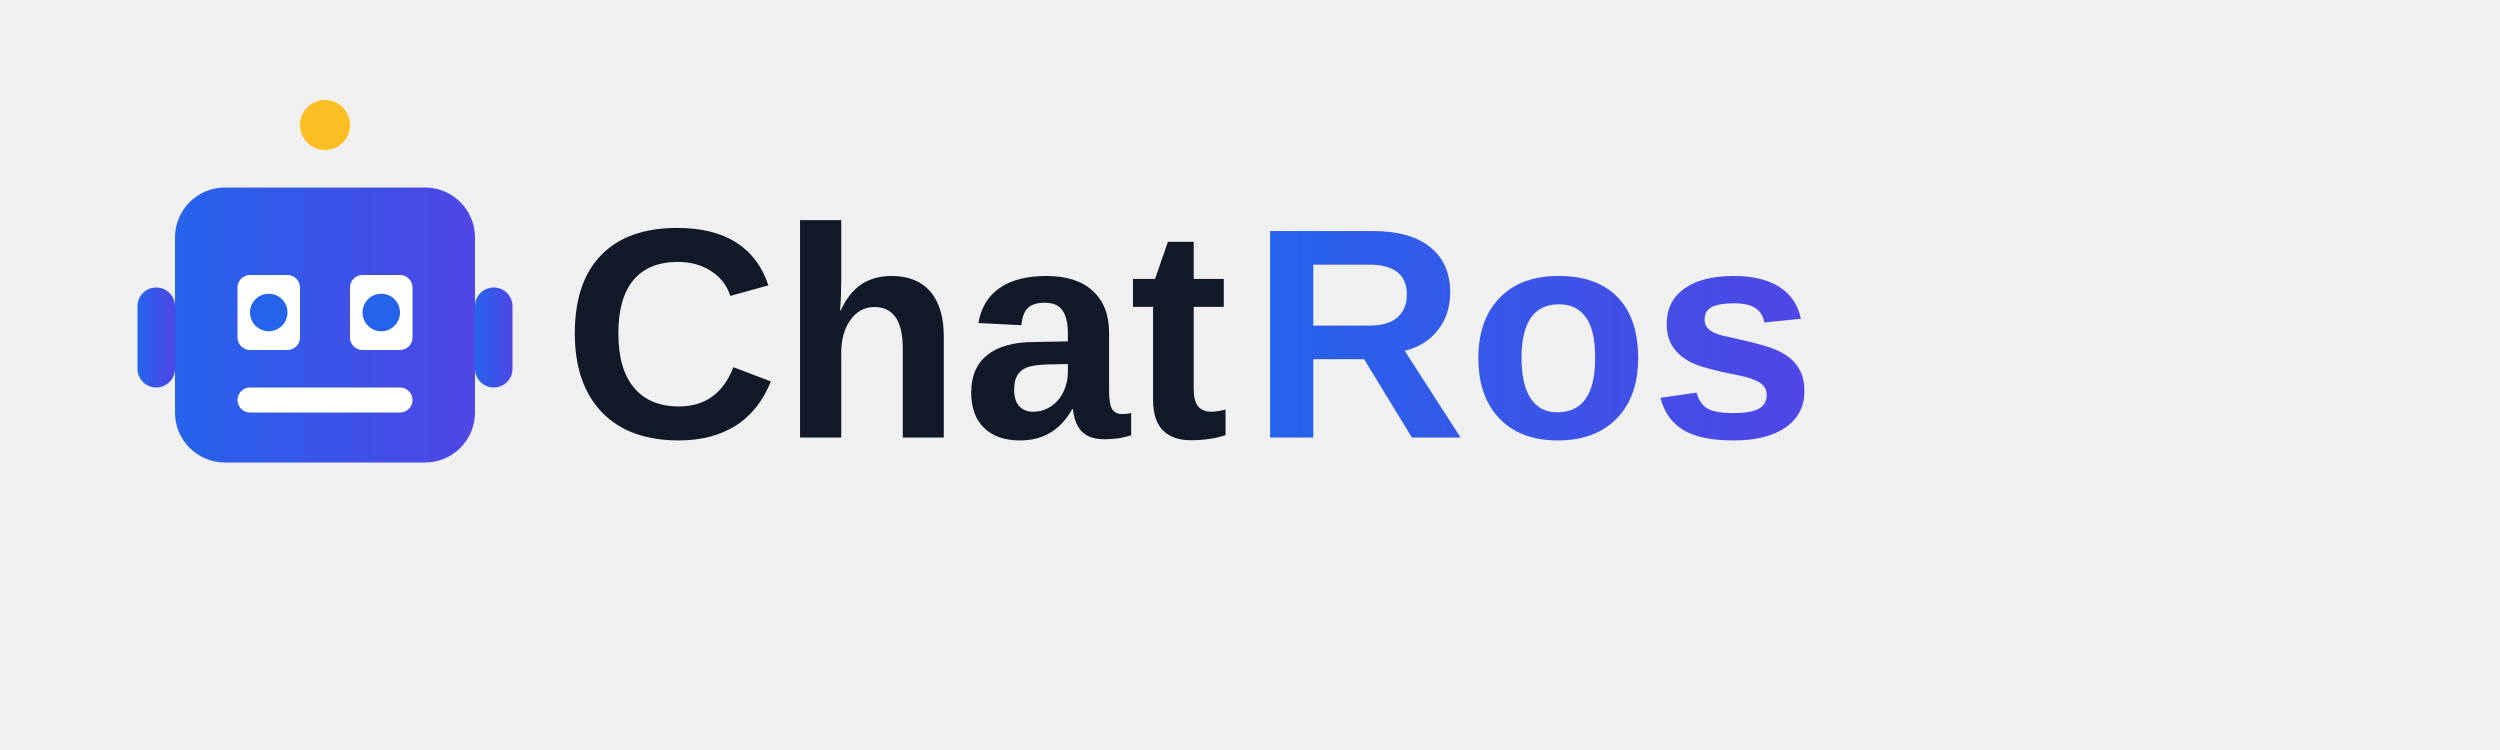
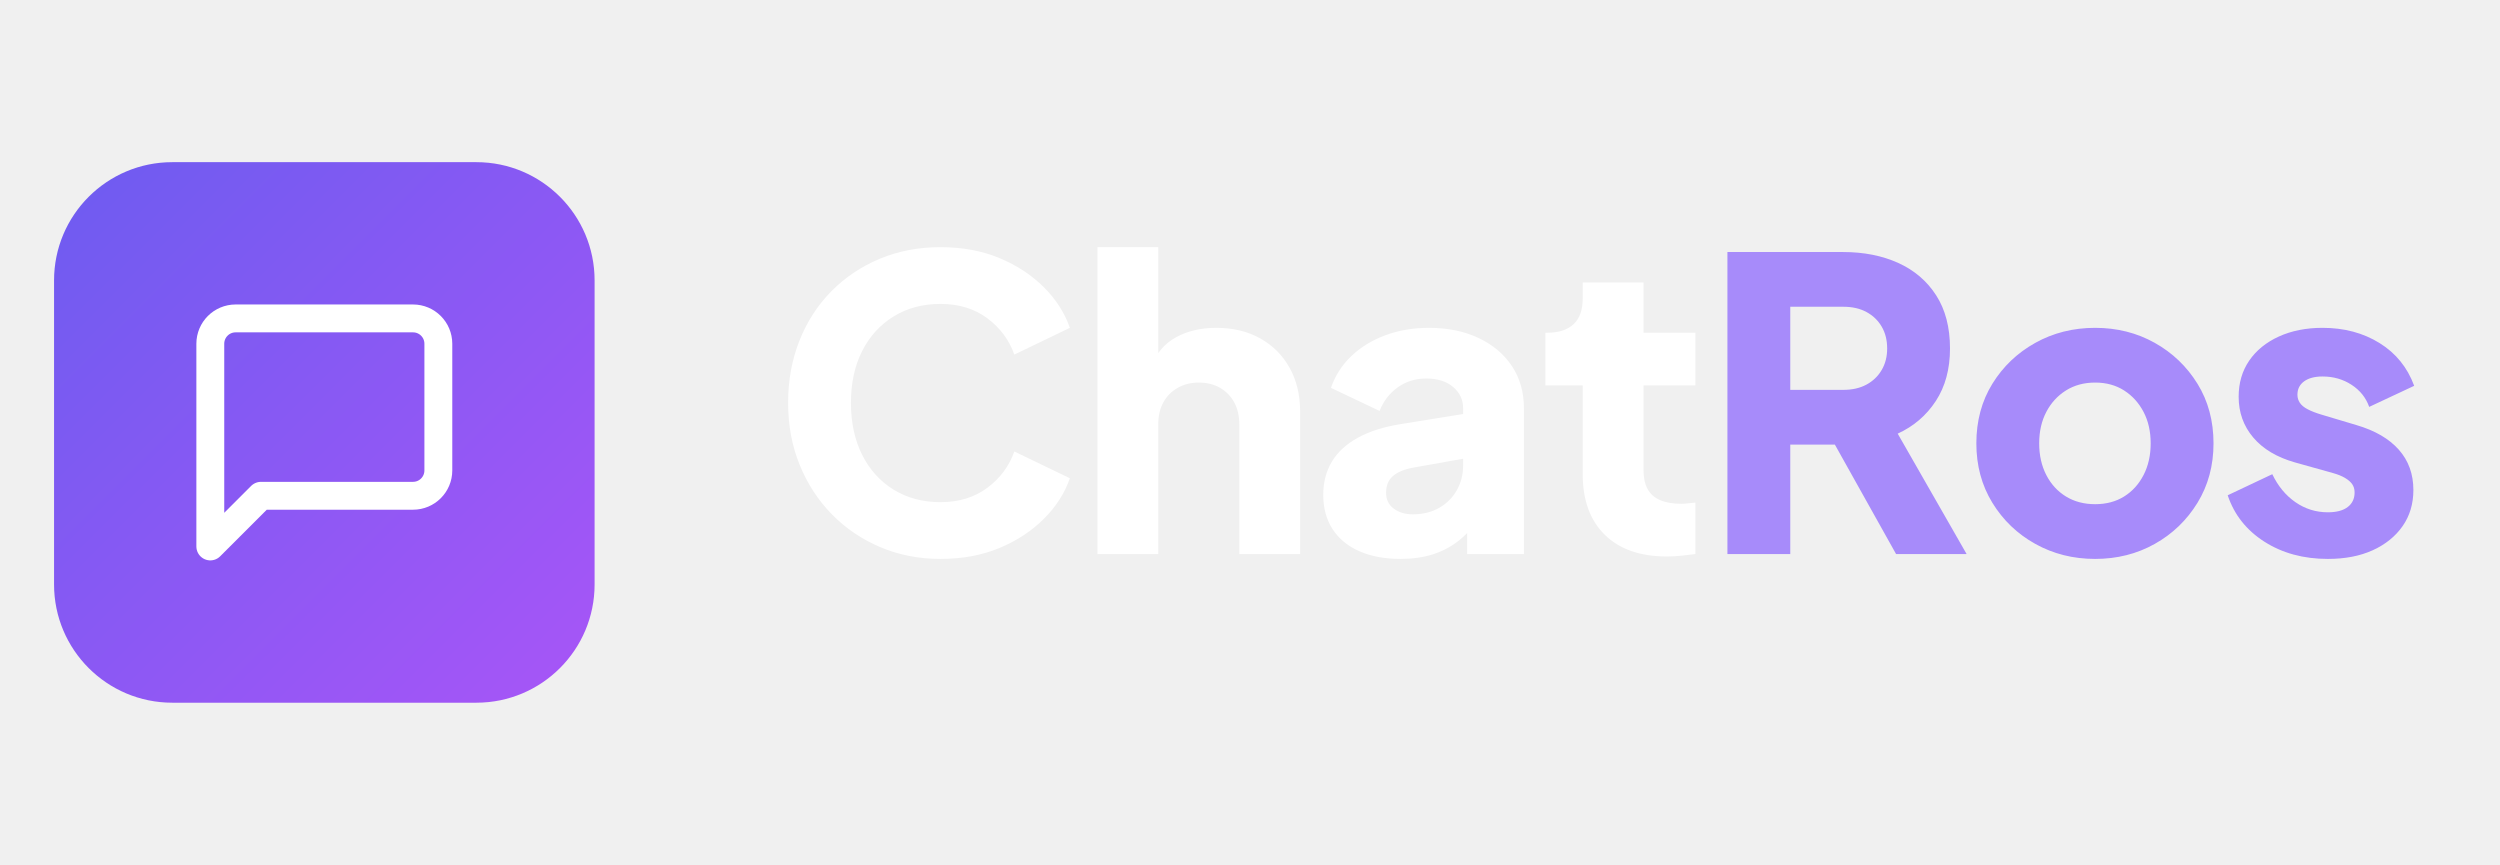
- <svg xmlns="http://www.w3.org/2000/svg" viewBox="0 0 200 60">
+ <svg xmlns="http://www.w3.org/2000/svg" width="185" height="64" viewBox="0 0 185 64" role="img" aria-label="ChatRos">
  <defs>
-     <linearGradient id="logo-gradient" x1="0%" y1="0%" x2="100%" y2="0%">
-       <stop offset="0%" style="stop-color:#2563eb;stop-opacity:1" />
-       <stop offset="100%" style="stop-color:#4f46e5;stop-opacity:1" />
+     <linearGradient id="chatrosLogoGradDark" x1="0" y1="0" x2="1" y2="1">
+       <stop offset="0" stop-color="#6d5cf0" />
+       <stop offset="1" stop-color="#a855f7" />
    </linearGradient>
  </defs>
-   <g transform="translate(8, 10)">
-     <line x1="18" y1="0" x2="18" y2="5" stroke="url(#logo-gradient)" stroke-width="2" />
-     <circle cx="18" cy="0" r="2" fill="#fbbf24" />
-     <rect x="6" y="5" width="24" height="22" rx="4" fill="url(#logo-gradient)" />
-     <rect x="11" y="12" width="5" height="6" rx="1" fill="white" />
-     <rect x="20" y="12" width="5" height="6" rx="1" fill="white" />
-     <circle cx="13.5" cy="15" r="1.5" fill="#2563eb" />
-     <circle cx="22.5" cy="15" r="1.5" fill="#2563eb" />
-     <line x1="12" y1="22" x2="24" y2="22" stroke="white" stroke-width="2" stroke-linecap="round" />
-     <rect x="3" y="13" width="3" height="8" rx="1.5" fill="url(#logo-gradient)" />
-     <rect x="30" y="13" width="3" height="8" rx="1.5" fill="url(#logo-gradient)" />
+   <g transform="translate(4 12) scale(0.625)">
+     <rect width="64" height="64" rx="14" fill="url(#chatrosLogoGradDark)" />
+     <g transform="translate(14 14) scale(1.5)" fill="none" stroke="#ffffff" stroke-width="2.2" stroke-linecap="round" stroke-linejoin="round">
+       <path d="M21 15a2 2 0 0 1-2 2H7l-4 4V5a2 2 0 0 1 2-2h14a2 2 0 0 1 2 2z" />
+     </g>
  </g>
-   <text x="45" y="35" font-family="Arial, sans-serif" font-size="24" font-weight="bold" fill="#111827">Chat</text>
-   <text x="100" y="35" font-family="Arial, sans-serif" font-size="24" font-weight="bold" fill="url(#logo-gradient)">Ros</text>
+   <g transform="translate(57 41) scale(0.03 -0.03)">
+     <path fill="#ffffff" d="M420.0 -12Q340.0 -12 271.5 17.0Q203.0 46 152.0 98.0Q101.0 150 72.5 220.0Q44.0 290 44.0 373Q44.0 456 72.0 526.5Q100.0 597 151.0 648.5Q202.0 700 270.5 728.5Q339.0 757 420.0 757Q501.0 757 565.5 730.0Q630.0 703 675.0 658.0Q720.0 613 739.0 558L602.0 492Q583.0 546 535.5 581.5Q488.0 617 420.0 617Q354.0 617 304.0 586.0Q254.0 555 226.5 500.5Q199.0 446 199.0 373Q199.0 300 226.5 245.0Q254.0 190 304.0 159.0Q354.0 128 420.0 128Q488.0 128 535.5 163.5Q583.0 199 602.0 253L739.0 187Q720.0 132 675.0 87.0Q630.0 42 565.5 15.0Q501.0 -12 420.0 -12Z M807.0 0V757H957.0V438L939.0 462Q958.0 511 1000.5 534.5Q1043.0 558 1100.0 558Q1162.0 558 1208.5 532.0Q1255.0 506 1281.0 459.5Q1307.0 413 1307.0 351V0H1157.0V319Q1157.0 351 1144.5 374.0Q1132.0 397 1109.5 410.0Q1087.0 423 1057.0 423Q1028.0 423 1005.0 410.0Q982.0 397 969.5 374.0Q957.0 351 957.0 319V0Z M1555.0 -12Q1496.0 -12 1453.0 7.0Q1410.0 26 1387.0 61.5Q1364.0 97 1364.0 146Q1364.0 192 1385.0 227.5Q1406.0 263 1449.5 287.0Q1493.0 311 1558.0 321L1725.0 348V238L1585.0 213Q1553.0 207 1536.0 192.5Q1519.0 178 1519.0 151Q1519.0 126 1538.0 112.0Q1557.0 98 1585.0 98Q1622.0 98 1650.0 114.0Q1678.0 130 1693.5 157.5Q1709.0 185 1709.0 218V360Q1709.0 391 1684.5 412.0Q1660.0 433 1618.0 433Q1578.0 433 1547.5 411.0Q1517.0 389 1503.0 353L1383.0 410Q1399.0 456 1434.0 489.0Q1469.0 522 1518.0 540.0Q1567.0 558 1625.0 558Q1694.0 558 1747.0 533.0Q1800.0 508 1829.5 463.5Q1859.0 419 1859.0 360V0H1719.0V88L1753.0 94Q1729.0 58 1700.0 34.5Q1671.0 11 1635.0 -0.5Q1599.0 -12 1555.0 -12Z M2212.0 -6Q2113.0 -6 2058.5 47.5Q2004.0 101 2004.0 197V416H1912.0V546H1917.0Q1959.0 546 1981.5 567.0Q2004.0 588 2004.0 630V670H2154.0V546H2282.0V416H2154.0V207Q2154.0 179 2164.0 160.5Q2174.0 142 2195.0 133.0Q2216.0 124 2247.0 124Q2254.0 124 2263.0 125.0Q2272.0 126 2282.0 127V0Q2267.0 -2 2248.0 -4.0Q2229.0 -6 2212.0 -6Z" />
+     <path fill="#a78bfa" d="M2361.0 0V745H2646.0Q2723.0 745 2782.5 718.0Q2842.0 691 2876.0 638.0Q2910.0 585 2910.0 507Q2910.0 431 2875.0 377.5Q2840.0 324 2781.0 297L2951.0 0H2777.0L2593.0 329L2693.0 270H2516.0V0ZM2516.0 405H2647.0Q2680.0 405 2704.0 418.0Q2728.0 431 2741.5 454.0Q2755.0 477 2755.0 507Q2755.0 538 2741.5 561.0Q2728.0 584 2704.0 597.0Q2680.0 610 2647.0 610H2516.0Z M3268.0 -12Q3187.0 -12 3120.5 25.0Q3054.0 62 3014.5 126.5Q2975.0 191 2975.0 273Q2975.0 356 3014.5 420.0Q3054.0 484 3120.5 521.0Q3187.0 558 3268.0 558Q3349.0 558 3415.0 521.0Q3481.0 484 3520.5 420.0Q3560.0 356 3560.0 273Q3560.0 191 3520.5 126.5Q3481.0 62 3415.0 25.0Q3349.0 -12 3268.0 -12ZM3268.0 123Q3309.0 123 3339.5 142.0Q3370.0 161 3387.5 195.0Q3405.0 229 3405.0 273Q3405.0 317 3387.5 350.5Q3370.0 384 3339.5 403.5Q3309.0 423 3268.0 423Q3227.0 423 3196.0 403.5Q3165.0 384 3147.5 350.5Q3130.0 317 3130.0 273Q3130.0 229 3147.5 195.0Q3165.0 161 3196.0 142.0Q3227.0 123 3268.0 123Z M3842.0 -12Q3752.0 -12 3685.5 30.5Q3619.0 73 3595.0 145L3705.0 197Q3726.0 153 3762.0 128.0Q3798.0 103 3842.0 103Q3874.0 103 3891.0 116.0Q3908.0 129 3908.0 152Q3908.0 164 3902.0 172.5Q3896.0 181 3884.0 188.0Q3872.0 195 3854.0 200L3761.0 226Q3694.0 245 3658.0 287.5Q3622.0 330 3622.0 388Q3622.0 439 3648.0 477.0Q3674.0 515 3721.0 536.5Q3768.0 558 3829.0 558Q3909.0 558 3969.5 520.5Q4030.0 483 4055.0 415L3944.0 363Q3932.0 397 3900.5 417.5Q3869.0 438 3829.0 438Q3800.0 438 3783.5 426.0Q3767.0 414 3767.0 393Q3767.0 382 3773.0 373.0Q3779.0 364 3792.5 357.0Q3806.0 350 3826.0 344L3913.0 318Q3981.0 298 4017.0 257.5Q4053.0 217 4053.0 158Q4053.0 107 4026.5 69.0Q4000.0 31 3953.0 9.5Q3906.0 -12 3842.0 -12Z" />
+   </g>
</svg>
